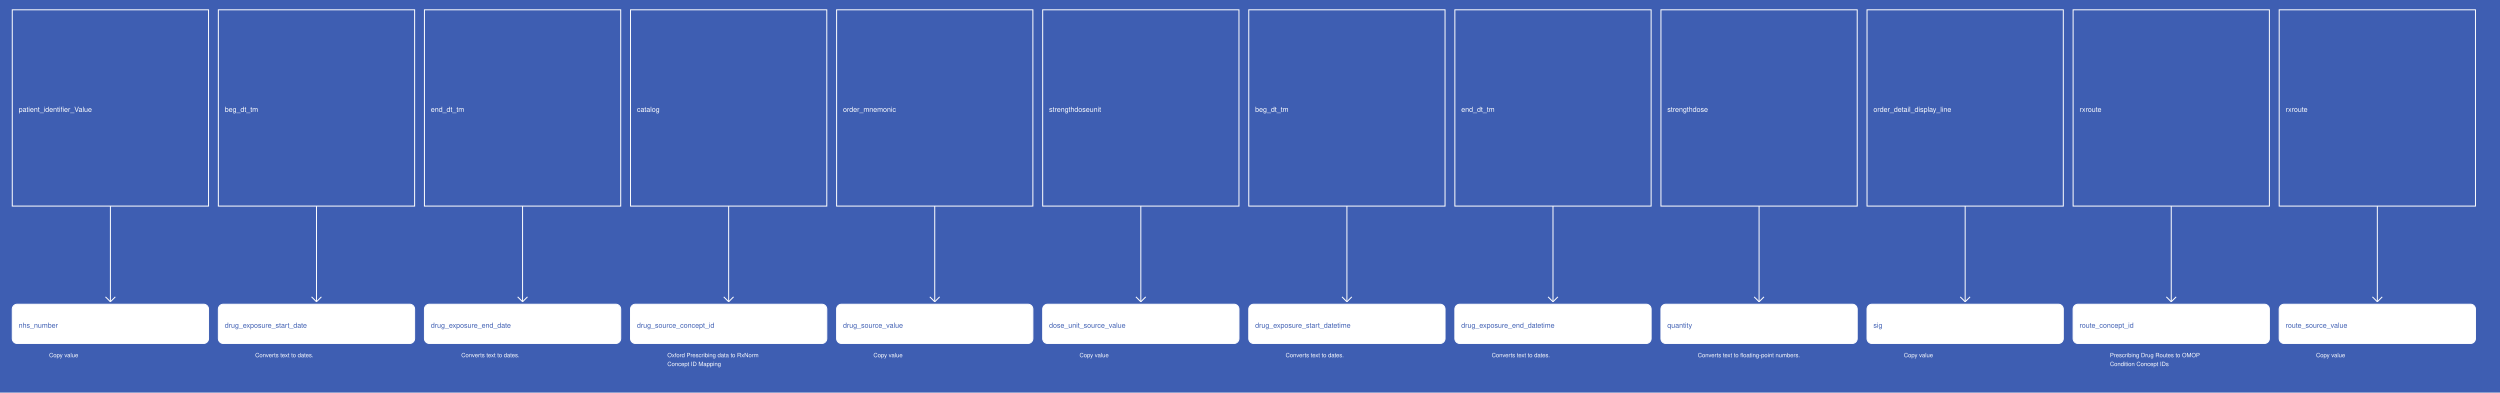
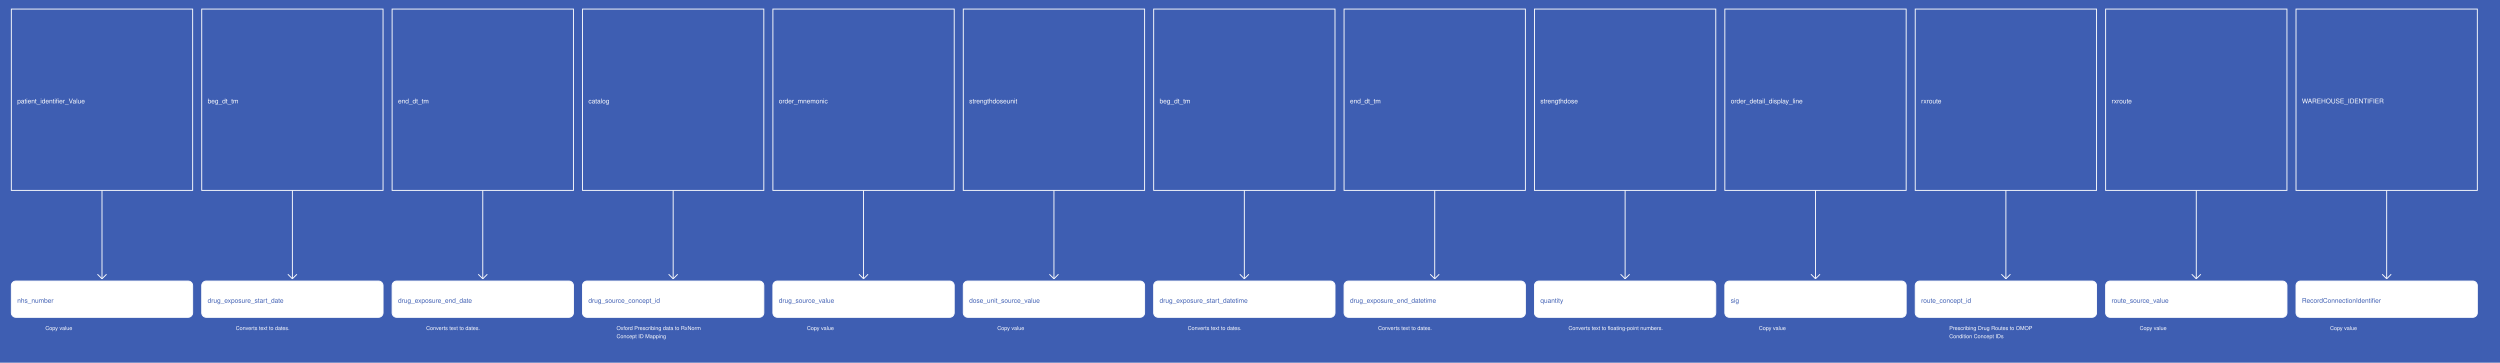
- <svg xmlns="http://www.w3.org/2000/svg" width="5095" height="800">
+ <svg xmlns="http://www.w3.org/2000/svg" width="5515" height="800">
  <rect width="100%" height="100%" fill="#3E5EB2" />
  <g>
    <rect x="25" y="20" width="400" height="400" fill="#3E5EB2" stroke="white" stroke-width="2" />
    <text x="38" y="228" fill="white" font-family="Helvetica" font-size="1.2em" text-anchor="start">patient_identifier_Value</text>
  </g>
  <g>
    <line x1="225" y1="420" x2="225" y2="615" stroke="white" stroke-width="2" />
    <line x1="215" y1="605" x2="225" y2="615" stroke="white" stroke-width="2" />
    <line x1="235" y1="605" x2="225" y2="615" stroke="white" stroke-width="2" />
    <text x="100" y="728" fill="white" font-size="1em" font-family="Helvetica">Copy value</text>
  </g>
  <g>
    <rect x="25" y="620" width="400" height="80" fill="white" stroke="white" stroke-width="2" rx="10" />
    <text x="38" y="668" fill="#3E5EB2" font-family="Helvetica" font-size="1.2em" text-anchor="start">nhs_number</text>
  </g>
  <g>
    <rect x="445" y="20" width="400" height="400" fill="#3E5EB2" stroke="white" stroke-width="2" />
    <text x="458" y="228" fill="white" font-family="Helvetica" font-size="1.2em" text-anchor="start">beg_dt_tm</text>
  </g>
  <g>
    <line x1="645" y1="420" x2="645" y2="615" stroke="white" stroke-width="2" />
    <line x1="635" y1="605" x2="645" y2="615" stroke="white" stroke-width="2" />
    <line x1="655" y1="605" x2="645" y2="615" stroke="white" stroke-width="2" />
    <text x="520" y="728" fill="white" font-size="1em" font-family="Helvetica">Converts text to dates.</text>
  </g>
  <g>
    <rect x="445" y="620" width="400" height="80" fill="white" stroke="white" stroke-width="2" rx="10" />
    <text x="458" y="668" fill="#3E5EB2" font-family="Helvetica" font-size="1.2em" text-anchor="start">drug_exposure_start_date</text>
  </g>
  <g>
    <rect x="865" y="20" width="400" height="400" fill="#3E5EB2" stroke="white" stroke-width="2" />
    <text x="878" y="228" fill="white" font-family="Helvetica" font-size="1.2em" text-anchor="start">end_dt_tm</text>
  </g>
  <g>
    <line x1="1065" y1="420" x2="1065" y2="615" stroke="white" stroke-width="2" />
    <line x1="1055" y1="605" x2="1065" y2="615" stroke="white" stroke-width="2" />
    <line x1="1075" y1="605" x2="1065" y2="615" stroke="white" stroke-width="2" />
    <text x="940" y="728" fill="white" font-size="1em" font-family="Helvetica">Converts text to dates.</text>
  </g>
  <g>
    <rect x="865" y="620" width="400" height="80" fill="white" stroke="white" stroke-width="2" rx="10" />
    <text x="878" y="668" fill="#3E5EB2" font-family="Helvetica" font-size="1.2em" text-anchor="start">drug_exposure_end_date</text>
  </g>
  <g>
    <rect x="1285" y="20" width="400" height="400" fill="#3E5EB2" stroke="white" stroke-width="2" />
    <text x="1298" y="228" fill="white" font-family="Helvetica" font-size="1.2em" text-anchor="start">catalog</text>
  </g>
  <g>
    <line x1="1485" y1="420" x2="1485" y2="615" stroke="white" stroke-width="2" />
    <line x1="1475" y1="605" x2="1485" y2="615" stroke="white" stroke-width="2" />
    <line x1="1495" y1="605" x2="1485" y2="615" stroke="white" stroke-width="2" />
    <text x="1360" y="728" fill="white" font-size="1em" font-family="Helvetica">Oxford Prescribing data to RxNorm</text>
    <text x="1360" y="746" fill="white" font-size="1em" font-family="Helvetica">Concept ID Mapping</text>
  </g>
  <g>
    <rect x="1285" y="620" width="400" height="80" fill="white" stroke="white" stroke-width="2" rx="10" />
    <text x="1298" y="668" fill="#3E5EB2" font-family="Helvetica" font-size="1.2em" text-anchor="start">drug_source_concept_id</text>
  </g>
  <g>
    <rect x="1705" y="20" width="400" height="400" fill="#3E5EB2" stroke="white" stroke-width="2" />
    <text x="1718" y="228" fill="white" font-family="Helvetica" font-size="1.2em" text-anchor="start">order_mnemonic</text>
  </g>
  <g>
    <line x1="1905" y1="420" x2="1905" y2="615" stroke="white" stroke-width="2" />
    <line x1="1895" y1="605" x2="1905" y2="615" stroke="white" stroke-width="2" />
    <line x1="1915" y1="605" x2="1905" y2="615" stroke="white" stroke-width="2" />
    <text x="1780" y="728" fill="white" font-size="1em" font-family="Helvetica">Copy value</text>
  </g>
  <g>
    <rect x="1705" y="620" width="400" height="80" fill="white" stroke="white" stroke-width="2" rx="10" />
    <text x="1718" y="668" fill="#3E5EB2" font-family="Helvetica" font-size="1.2em" text-anchor="start">drug_source_value</text>
  </g>
  <g>
    <rect x="2125" y="20" width="400" height="400" fill="#3E5EB2" stroke="white" stroke-width="2" />
    <text x="2138" y="228" fill="white" font-family="Helvetica" font-size="1.2em" text-anchor="start">strengthdoseunit</text>
  </g>
  <g>
    <line x1="2325" y1="420" x2="2325" y2="615" stroke="white" stroke-width="2" />
    <line x1="2315" y1="605" x2="2325" y2="615" stroke="white" stroke-width="2" />
    <line x1="2335" y1="605" x2="2325" y2="615" stroke="white" stroke-width="2" />
    <text x="2200" y="728" fill="white" font-size="1em" font-family="Helvetica">Copy value</text>
  </g>
  <g>
    <rect x="2125" y="620" width="400" height="80" fill="white" stroke="white" stroke-width="2" rx="10" />
    <text x="2138" y="668" fill="#3E5EB2" font-family="Helvetica" font-size="1.2em" text-anchor="start">dose_unit_source_value</text>
  </g>
  <g>
    <rect x="2545" y="20" width="400" height="400" fill="#3E5EB2" stroke="white" stroke-width="2" />
    <text x="2558" y="228" fill="white" font-family="Helvetica" font-size="1.2em" text-anchor="start">beg_dt_tm</text>
  </g>
  <g>
    <line x1="2745" y1="420" x2="2745" y2="615" stroke="white" stroke-width="2" />
    <line x1="2735" y1="605" x2="2745" y2="615" stroke="white" stroke-width="2" />
    <line x1="2755" y1="605" x2="2745" y2="615" stroke="white" stroke-width="2" />
    <text x="2620" y="728" fill="white" font-size="1em" font-family="Helvetica">Converts text to dates.</text>
  </g>
  <g>
    <rect x="2545" y="620" width="400" height="80" fill="white" stroke="white" stroke-width="2" rx="10" />
    <text x="2558" y="668" fill="#3E5EB2" font-family="Helvetica" font-size="1.2em" text-anchor="start">drug_exposure_start_datetime</text>
  </g>
  <g>
    <rect x="2965" y="20" width="400" height="400" fill="#3E5EB2" stroke="white" stroke-width="2" />
    <text x="2978" y="228" fill="white" font-family="Helvetica" font-size="1.2em" text-anchor="start">end_dt_tm</text>
  </g>
  <g>
    <line x1="3165" y1="420" x2="3165" y2="615" stroke="white" stroke-width="2" />
    <line x1="3155" y1="605" x2="3165" y2="615" stroke="white" stroke-width="2" />
    <line x1="3175" y1="605" x2="3165" y2="615" stroke="white" stroke-width="2" />
    <text x="3040" y="728" fill="white" font-size="1em" font-family="Helvetica">Converts text to dates.</text>
  </g>
  <g>
    <rect x="2965" y="620" width="400" height="80" fill="white" stroke="white" stroke-width="2" rx="10" />
    <text x="2978" y="668" fill="#3E5EB2" font-family="Helvetica" font-size="1.2em" text-anchor="start">drug_exposure_end_datetime</text>
  </g>
  <g>
    <rect x="3385" y="20" width="400" height="400" fill="#3E5EB2" stroke="white" stroke-width="2" />
    <text x="3398" y="228" fill="white" font-family="Helvetica" font-size="1.2em" text-anchor="start">strengthdose</text>
  </g>
  <g>
    <line x1="3585" y1="420" x2="3585" y2="615" stroke="white" stroke-width="2" />
    <line x1="3575" y1="605" x2="3585" y2="615" stroke="white" stroke-width="2" />
    <line x1="3595" y1="605" x2="3585" y2="615" stroke="white" stroke-width="2" />
    <text x="3460" y="728" fill="white" font-size="1em" font-family="Helvetica">Converts text to floating-point numbers.</text>
  </g>
  <g>
    <rect x="3385" y="620" width="400" height="80" fill="white" stroke="white" stroke-width="2" rx="10" />
    <text x="3398" y="668" fill="#3E5EB2" font-family="Helvetica" font-size="1.2em" text-anchor="start">quantity</text>
  </g>
  <g>
    <rect x="3805" y="20" width="400" height="400" fill="#3E5EB2" stroke="white" stroke-width="2" />
    <text x="3818" y="228" fill="white" font-family="Helvetica" font-size="1.2em" text-anchor="start">order_detail_display_line</text>
  </g>
  <g>
    <line x1="4005" y1="420" x2="4005" y2="615" stroke="white" stroke-width="2" />
    <line x1="3995" y1="605" x2="4005" y2="615" stroke="white" stroke-width="2" />
    <line x1="4015" y1="605" x2="4005" y2="615" stroke="white" stroke-width="2" />
    <text x="3880" y="728" fill="white" font-size="1em" font-family="Helvetica">Copy value</text>
  </g>
  <g>
    <rect x="3805" y="620" width="400" height="80" fill="white" stroke="white" stroke-width="2" rx="10" />
    <text x="3818" y="668" fill="#3E5EB2" font-family="Helvetica" font-size="1.2em" text-anchor="start">sig</text>
  </g>
  <g>
    <rect x="4225" y="20" width="400" height="400" fill="#3E5EB2" stroke="white" stroke-width="2" />
    <text x="4238" y="228" fill="white" font-family="Helvetica" font-size="1.2em" text-anchor="start">rxroute</text>
  </g>
  <g>
    <line x1="4425" y1="420" x2="4425" y2="615" stroke="white" stroke-width="2" />
    <line x1="4415" y1="605" x2="4425" y2="615" stroke="white" stroke-width="2" />
    <line x1="4435" y1="605" x2="4425" y2="615" stroke="white" stroke-width="2" />
    <text x="4300" y="728" fill="white" font-size="1em" font-family="Helvetica">Prescribing Drug Routes to OMOP</text>
    <text x="4300" y="746" fill="white" font-size="1em" font-family="Helvetica">Condition Concept IDs</text>
  </g>
  <g>
    <rect x="4225" y="620" width="400" height="80" fill="white" stroke="white" stroke-width="2" rx="10" />
    <text x="4238" y="668" fill="#3E5EB2" font-family="Helvetica" font-size="1.2em" text-anchor="start">route_concept_id</text>
  </g>
  <g>
    <rect x="4645" y="20" width="400" height="400" fill="#3E5EB2" stroke="white" stroke-width="2" />
    <text x="4658" y="228" fill="white" font-family="Helvetica" font-size="1.2em" text-anchor="start">rxroute</text>
  </g>
  <g>
    <line x1="4845" y1="420" x2="4845" y2="615" stroke="white" stroke-width="2" />
    <line x1="4835" y1="605" x2="4845" y2="615" stroke="white" stroke-width="2" />
    <line x1="4855" y1="605" x2="4845" y2="615" stroke="white" stroke-width="2" />
    <text x="4720" y="728" fill="white" font-size="1em" font-family="Helvetica">Copy value</text>
  </g>
  <g>
    <rect x="4645" y="620" width="400" height="80" fill="white" stroke="white" stroke-width="2" rx="10" />
    <text x="4658" y="668" fill="#3E5EB2" font-family="Helvetica" font-size="1.2em" text-anchor="start">route_source_value</text>
  </g>
+   <g>
+     <rect x="5065" y="20" width="400" height="400" fill="#3E5EB2" stroke="white" stroke-width="2" />
+     <text x="5078" y="228" fill="white" font-family="Helvetica" font-size="1.2em" text-anchor="start">WAREHOUSE_IDENTIFIER</text>
+   </g>
+   <g>
+     <line x1="5265" y1="420" x2="5265" y2="615" stroke="white" stroke-width="2" />
+     <line x1="5255" y1="605" x2="5265" y2="615" stroke="white" stroke-width="2" />
+     <line x1="5275" y1="605" x2="5265" y2="615" stroke="white" stroke-width="2" />
+     <text x="5140" y="728" fill="white" font-size="1em" font-family="Helvetica">Copy value</text>
+   </g>
+   <g>
+     <rect x="5065" y="620" width="400" height="80" fill="white" stroke="white" stroke-width="2" rx="10" />
+     <text x="5078" y="668" fill="#3E5EB2" font-family="Helvetica" font-size="1.2em" text-anchor="start">RecordConnectionIdentifier</text>
+   </g>
</svg>
